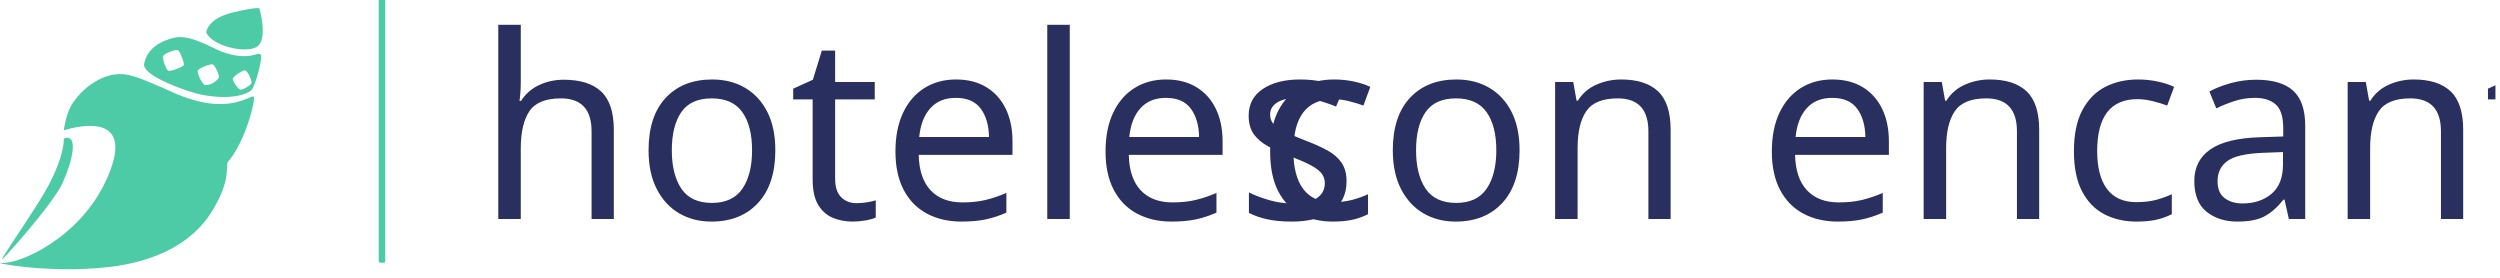
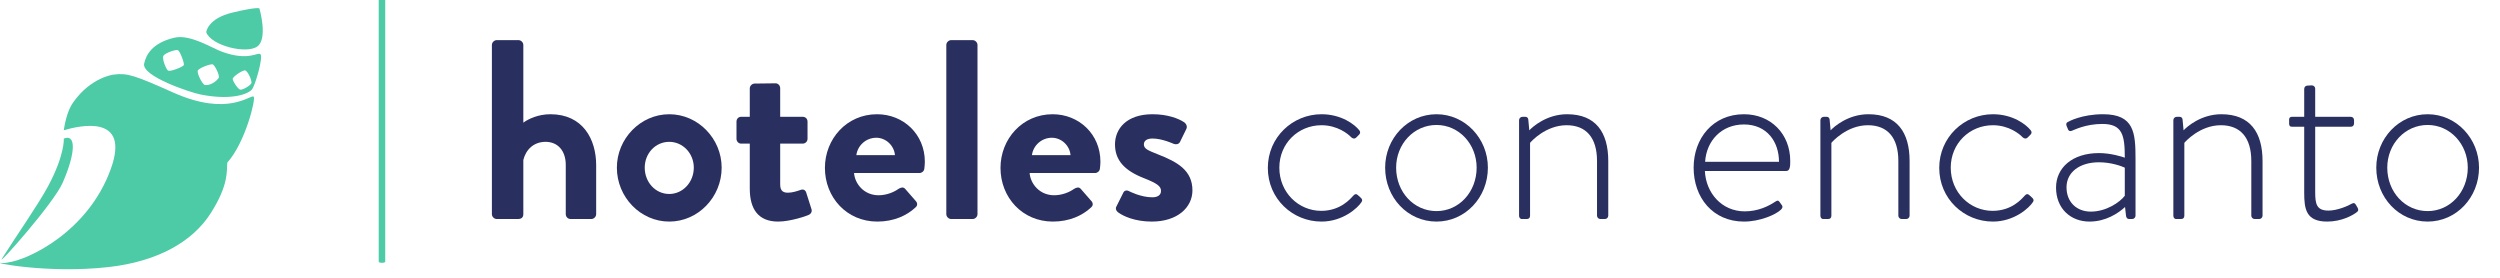
<svg xmlns="http://www.w3.org/2000/svg" width="100%" height="100%" viewBox="0 0 514 57" version="1.1" xml:space="preserve" style="fill-rule:evenodd;clip-rule:evenodd;stroke-linecap:round;stroke-linejoin:round;stroke-miterlimit:1.5;">
  <g id="Artboard1" transform="matrix(0.97235,0,0,0.920799,7.90418,0.4604)">
    <rect x="-8.129" y="-0.5" width="527.652" height="61.403" style="fill:none;" />
-     <clipPath id="_clip1">
-       <rect x="-8.129" y="-0.5" width="527.652" height="61.403" />
-     </clipPath>
-     <g clip-path="url(#_clip1)">
-       <g transform="matrix(1.02844,0,0,1.08601,-13.6757,-4.674)">
+     <g transform="matrix(1.02844,0,0,1.08601,-13.6757,-4.674)">
+       <g>
        <g transform="matrix(0.674179,0,0,0.227115,-387.781,-29.9647)">
          <path d="M699.677,148.859L699.677,385.763" style="fill:none;stroke:rgb(76,203,166);stroke-width:1.99px;" />
        </g>
        <g transform="matrix(2.33644,-0.626048,0.626048,2.33644,-9.65245,20.4362)">
          <path d="M19.99,6.409C17.202,4.15 16.651,3.766 15.485,3.611C15.485,3.611 13.579,3.305 11.548,4.993C11.005,5.445 10.542,6.193 10.154,7.083C11.518,7.041 16.008,7.19 13.18,11.271C9.906,15.997 4.307,16.938 2.679,16.708C2.522,16.71 2.363,16.69 2.205,16.632C0.962,16.163 5.523,18.505 10.855,19.304C14.886,19.904 18.243,19.118 20.425,17.097C22.521,15.159 22.618,14.021 22.863,13.339C24.808,12.073 26.641,8.697 26.486,8.499C26.267,8.219 23.991,9.644 19.99,6.409ZM8.916,11.359C10.689,9.132 11.077,7.622 9.974,7.767C9.974,7.767 9.717,9.115 7.633,11.333C6.45,12.596 3.782,14.846 2.26,16.254C1.531,16.929 7.716,12.87 8.916,11.359Z" style="fill:rgb(76,203,166);fill-rule:nonzero;" />
        </g>
        <g transform="matrix(2.33644,-0.626048,0.626048,2.33644,-9.65245,20.4362)">
          <path d="M27.979,5.182C27.827,4.867 26.897,5.544 24.859,4.106C24.116,3.583 22.645,1.963 21.282,1.916C19.259,1.849 18.539,2.766 18.219,3.377C17.715,4.344 21.338,6.739 22.142,7.139C24.351,8.241 25.909,8.216 26.472,7.891C26.817,7.693 28.133,5.498 27.979,5.182ZM20.024,4.47C19.886,4.294 19.781,3.335 19.977,3.151C20.172,2.967 21.149,2.894 21.29,3.019C21.439,3.15 21.549,4.253 21.44,4.377C21.337,4.497 20.161,4.645 20.024,4.47ZM22.708,6.461C22.496,6.186 22.355,5.362 22.455,5.151C22.556,4.94 23.685,4.844 23.835,4.948C23.983,5.052 24.196,6.049 24.02,6.198C23.712,6.461 23.094,6.646 22.708,6.461ZM25.515,7.615C25.347,7.48 25.142,6.908 25.147,6.6C25.152,6.403 26.219,6.052 26.368,6.16C26.597,6.328 26.697,7.185 26.599,7.341C26.501,7.497 25.681,7.751 25.515,7.615Z" style="fill:rgb(76,203,166);fill-rule:nonzero;" />
        </g>
        <g transform="matrix(2.33644,-0.626048,0.626048,2.33644,-9.65245,20.4362)">
          <path d="M28.897,1.381C28.897,1.381 28.808,1.192 26.599,1.13C24.393,1.071 24.006,2.17 24.006,2.17C24.119,3.39 26.851,4.878 27.902,4.454C28.954,4.03 28.897,1.381 28.897,1.381Z" style="fill:rgb(76,203,166);fill-rule:nonzero;" />
        </g>
        <g transform="matrix(0.25756,0,0,0.25756,25.0361,-28.1517)">
-           <text x="304.152px" y="299.061px" style="font-family:'BrandonGrotesque-Bold', 'Brandon Grotesque', sans-serif;font-weight:450;font-size:204.018px;fill:rgb(41,48,95);">hoteles</text>
-           <text x="926.408px" y="299.061px" style="font-family:'BrandonGrotesque-Light', 'Brandon Grotesque', sans-serif;font-weight:330;font-size:204.018px;fill:rgb(41,48,95);">con encanto</text>
+           <g transform="matrix(1,0,0,1,304.152,299.061)">
+             <g>
+               <g transform="matrix(204.018,0,0,204.018,0,0)">
+                 <path d="M0.06,-0.019C0.06,-0.009 0.069,0 0.079,0L0.162,0C0.177,0 0.183,-0.008 0.183,-0.019L0.183,-0.231C0.193,-0.272 0.224,-0.302 0.27,-0.302C0.318,-0.302 0.349,-0.267 0.349,-0.212L0.349,-0.019C0.349,-0.009 0.357,0 0.368,0L0.449,0C0.459,0 0.468,-0.009 0.468,-0.019L0.468,-0.211C0.468,-0.312 0.416,-0.41 0.289,-0.41C0.242,-0.41 0.203,-0.392 0.183,-0.377L0.183,-0.681C0.183,-0.691 0.174,-0.7 0.164,-0.7L0.079,-0.7C0.069,-0.7 0.06,-0.691 0.06,-0.681L0.06,-0.019Z" style="fill:rgb(41,48,95);fill-rule:nonzero;" />
+               </g>
+               <g transform="matrix(204.018,0,0,204.018,106.089,0)">
+                 <path d="M0.029,-0.201C0.029,-0.086 0.121,0.01 0.234,0.01C0.347,0.01 0.439,-0.086 0.439,-0.201C0.439,-0.314 0.347,-0.41 0.234,-0.41C0.121,-0.41 0.029,-0.314 0.029,-0.201ZM0.138,-0.201C0.138,-0.257 0.18,-0.302 0.234,-0.302C0.287,-0.302 0.33,-0.257 0.33,-0.201C0.33,-0.144 0.287,-0.098 0.234,-0.098C0.18,-0.098 0.138,-0.144 0.138,-0.201Z" style="fill:rgb(41,48,95);fill-rule:nonzero;" />
+               </g>
+               <g transform="matrix(204.018,0,0,204.018,201.57,0)">
+                 <path d="M0.081,-0.119C0.081,-0.038 0.115,0.01 0.192,0.01C0.241,0.01 0.306,-0.013 0.311,-0.016C0.321,-0.02 0.326,-0.03 0.322,-0.04L0.302,-0.103C0.299,-0.113 0.291,-0.118 0.28,-0.114C0.269,-0.11 0.248,-0.103 0.231,-0.103C0.215,-0.103 0.2,-0.107 0.2,-0.135L0.2,-0.295L0.288,-0.295C0.299,-0.295 0.307,-0.304 0.307,-0.314L0.307,-0.381C0.307,-0.392 0.299,-0.4 0.288,-0.4L0.2,-0.4L0.2,-0.512C0.2,-0.522 0.192,-0.531 0.182,-0.531L0.1,-0.53C0.09,-0.53 0.081,-0.521 0.081,-0.511L0.081,-0.4L0.047,-0.4C0.037,-0.4 0.029,-0.392 0.029,-0.381L0.029,-0.314C0.029,-0.304 0.037,-0.295 0.047,-0.295L0.081,-0.295L0.081,-0.119Z" style="fill:rgb(41,48,95);fill-rule:nonzero;" />
+               </g>
+               <g transform="matrix(204.018,0,0,204.018,271.956,0)">
+                 <path d="M0.03,-0.2C0.03,-0.085 0.115,0.01 0.235,0.01C0.3,0.01 0.351,-0.014 0.384,-0.045C0.394,-0.053 0.392,-0.064 0.385,-0.071L0.344,-0.118C0.337,-0.126 0.328,-0.124 0.318,-0.118C0.3,-0.105 0.271,-0.093 0.24,-0.093C0.182,-0.093 0.147,-0.139 0.144,-0.18L0.4,-0.18C0.409,-0.18 0.418,-0.187 0.419,-0.197C0.42,-0.204 0.421,-0.217 0.421,-0.224C0.421,-0.332 0.337,-0.41 0.234,-0.41C0.115,-0.41 0.03,-0.313 0.03,-0.2ZM0.153,-0.25C0.158,-0.288 0.191,-0.318 0.231,-0.318C0.269,-0.318 0.301,-0.287 0.304,-0.25L0.153,-0.25Z" style="fill:rgb(41,48,95);fill-rule:nonzero;" />
+               </g>
+               <g transform="matrix(204.018,0,0,204.018,362.744,0)">
+                 <path d="M0.06,-0.019C0.06,-0.009 0.069,0 0.079,0L0.163,0C0.173,0 0.182,-0.009 0.182,-0.019L0.182,-0.681C0.182,-0.691 0.173,-0.7 0.163,-0.7L0.079,-0.7C0.069,-0.7 0.06,-0.691 0.06,-0.681L0.06,-0.019Z" style="fill:rgb(41,48,95);fill-rule:nonzero;" />
+               </g>
+               <g transform="matrix(204.018,0,0,204.018,412.116,0)">
+                 <path d="M0.03,-0.2C0.03,-0.085 0.115,0.01 0.235,0.01C0.3,0.01 0.351,-0.014 0.384,-0.045C0.394,-0.053 0.392,-0.064 0.385,-0.071L0.344,-0.118C0.337,-0.126 0.328,-0.124 0.318,-0.118C0.3,-0.105 0.271,-0.093 0.24,-0.093C0.182,-0.093 0.147,-0.139 0.144,-0.18L0.4,-0.18C0.409,-0.18 0.418,-0.187 0.419,-0.197C0.42,-0.204 0.421,-0.217 0.421,-0.224C0.421,-0.332 0.337,-0.41 0.234,-0.41C0.115,-0.41 0.03,-0.313 0.03,-0.2ZM0.153,-0.25C0.158,-0.288 0.191,-0.318 0.231,-0.318C0.269,-0.318 0.301,-0.287 0.304,-0.25L0.153,-0.25Z" style="fill:rgb(41,48,95);fill-rule:nonzero;" />
+               </g>
+               <g transform="matrix(204.018,0,0,204.018,502.904,0)">
+                 <path d="M0.044,-0.027C0.065,-0.011 0.111,0.01 0.177,0.01C0.278,0.01 0.336,-0.046 0.336,-0.112C0.336,-0.19 0.278,-0.223 0.201,-0.253C0.164,-0.268 0.146,-0.274 0.146,-0.292C0.146,-0.305 0.156,-0.315 0.18,-0.315C0.218,-0.315 0.263,-0.294 0.263,-0.294C0.271,-0.291 0.282,-0.292 0.287,-0.301L0.312,-0.352C0.317,-0.362 0.312,-0.373 0.303,-0.379C0.282,-0.393 0.239,-0.41 0.18,-0.41C0.078,-0.41 0.033,-0.353 0.033,-0.292C0.033,-0.231 0.069,-0.19 0.146,-0.16C0.199,-0.139 0.213,-0.128 0.213,-0.11C0.213,-0.093 0.199,-0.085 0.179,-0.085C0.133,-0.085 0.088,-0.109 0.088,-0.109C0.079,-0.114 0.069,-0.112 0.065,-0.102L0.038,-0.048C0.034,-0.04 0.038,-0.032 0.044,-0.027Z" style="fill:rgb(41,48,95);fill-rule:nonzero;" />
+               </g>
+             </g>
+           </g>
+           <g transform="matrix(1,0,0,1,926.408,299.061)">
+             <g>
+               <g transform="matrix(204.018,0,0,204.018,0,0)">
+                 <path d="M0.046,-0.2C0.046,-0.079 0.143,0.01 0.256,0.01C0.339,0.01 0.398,-0.043 0.413,-0.067C0.417,-0.073 0.415,-0.078 0.41,-0.083L0.399,-0.093C0.393,-0.099 0.387,-0.099 0.38,-0.091C0.369,-0.079 0.33,-0.032 0.255,-0.032C0.166,-0.032 0.091,-0.104 0.091,-0.201C0.091,-0.296 0.165,-0.367 0.256,-0.367C0.319,-0.367 0.361,-0.332 0.371,-0.321C0.377,-0.315 0.385,-0.312 0.392,-0.319L0.402,-0.329C0.408,-0.334 0.409,-0.341 0.404,-0.347C0.386,-0.37 0.334,-0.41 0.256,-0.41C0.143,-0.41 0.046,-0.32 0.046,-0.2Z" style="fill:rgb(41,48,95);fill-rule:nonzero;" />
+               </g>
+               <g transform="matrix(204.018,0,0,204.018,93.6443,0)">
+                 <path d="M0.046,-0.201C0.046,-0.084 0.134,0.01 0.247,0.01C0.359,0.01 0.448,-0.084 0.448,-0.201C0.448,-0.315 0.359,-0.41 0.247,-0.41C0.134,-0.41 0.046,-0.315 0.046,-0.201ZM0.089,-0.201C0.089,-0.293 0.158,-0.368 0.247,-0.368C0.335,-0.368 0.404,-0.293 0.404,-0.201C0.404,-0.106 0.335,-0.031 0.247,-0.031C0.158,-0.031 0.089,-0.106 0.089,-0.201Z" style="fill:rgb(41,48,95);fill-rule:nonzero;" />
+               </g>
+               <g transform="matrix(204.018,0,0,204.018,194.429,0)">
+                 <path d="M0.076,-0.013C0.076,-0.006 0.08,0 0.087,0L0.106,0C0.115,0 0.119,-0.005 0.119,-0.013L0.119,-0.298C0.123,-0.303 0.18,-0.367 0.262,-0.367C0.338,-0.367 0.381,-0.319 0.381,-0.227L0.381,-0.013C0.381,-0.006 0.387,0 0.394,0L0.412,0C0.419,0 0.425,-0.006 0.425,-0.013L0.425,-0.227C0.425,-0.339 0.376,-0.41 0.264,-0.41C0.184,-0.41 0.129,-0.361 0.116,-0.347L0.112,-0.39C0.111,-0.396 0.107,-0.4 0.1,-0.4L0.09,-0.4C0.082,-0.4 0.076,-0.394 0.076,-0.387L0.076,-0.013Z" style="fill:rgb(41,48,95);fill-rule:nonzero;" />
+               </g>
+               <g transform="matrix(204.018,0,0,204.018,339.69,0)">
+                 <path d="M0.047,-0.201C0.047,-0.084 0.122,0.01 0.244,0.01C0.306,0.01 0.369,-0.017 0.389,-0.037C0.395,-0.043 0.396,-0.049 0.393,-0.053L0.383,-0.067C0.378,-0.074 0.374,-0.073 0.365,-0.067C0.341,-0.051 0.3,-0.03 0.247,-0.03C0.157,-0.03 0.095,-0.102 0.091,-0.188L0.41,-0.188C0.425,-0.188 0.425,-0.211 0.425,-0.227C0.425,-0.333 0.349,-0.41 0.244,-0.41C0.122,-0.41 0.047,-0.315 0.047,-0.201ZM0.092,-0.224C0.097,-0.306 0.156,-0.37 0.244,-0.37C0.334,-0.37 0.381,-0.302 0.381,-0.224L0.092,-0.224Z" style="fill:rgb(41,48,95);fill-rule:nonzero;" />
+               </g>
+               <g transform="matrix(204.018,0,0,204.018,434.966,0)">
+                 <path d="M0.076,-0.013C0.076,-0.006 0.08,0 0.087,0L0.106,0C0.115,0 0.119,-0.005 0.119,-0.013L0.119,-0.298C0.123,-0.303 0.18,-0.367 0.262,-0.367C0.338,-0.367 0.381,-0.319 0.381,-0.227L0.381,-0.013C0.381,-0.006 0.387,0 0.394,0L0.412,0C0.419,0 0.425,-0.006 0.425,-0.013L0.425,-0.227C0.425,-0.339 0.376,-0.41 0.264,-0.41C0.184,-0.41 0.129,-0.361 0.116,-0.347L0.112,-0.39C0.111,-0.396 0.107,-0.4 0.1,-0.4L0.09,-0.4C0.082,-0.4 0.076,-0.394 0.076,-0.387L0.076,-0.013Z" style="fill:rgb(41,48,95);fill-rule:nonzero;" />
+               </g>
+               <g transform="matrix(204.018,0,0,204.018,535.955,0)">
+                 <path d="M0.046,-0.2C0.046,-0.079 0.143,0.01 0.256,0.01C0.339,0.01 0.398,-0.043 0.413,-0.067C0.417,-0.073 0.415,-0.078 0.41,-0.083L0.399,-0.093C0.393,-0.099 0.387,-0.099 0.38,-0.091C0.369,-0.079 0.33,-0.032 0.255,-0.032C0.166,-0.032 0.091,-0.104 0.091,-0.201C0.091,-0.296 0.165,-0.367 0.256,-0.367C0.319,-0.367 0.361,-0.332 0.371,-0.321C0.377,-0.315 0.385,-0.312 0.392,-0.319L0.402,-0.329C0.408,-0.334 0.409,-0.341 0.404,-0.347C0.386,-0.37 0.334,-0.41 0.256,-0.41C0.143,-0.41 0.046,-0.32 0.046,-0.2Z" style="fill:rgb(41,48,95);fill-rule:nonzero;" />
+               </g>
+               <g transform="matrix(204.018,0,0,204.018,629.6,0)">
+                 <path d="M0.044,-0.123C0.044,-0.041 0.101,0.01 0.175,0.01C0.239,0.01 0.288,-0.023 0.314,-0.047L0.318,-0.011C0.32,-0.004 0.323,0 0.33,0L0.342,0C0.349,0 0.355,-0.006 0.355,-0.013L0.355,-0.235C0.355,-0.337 0.35,-0.41 0.228,-0.41C0.145,-0.41 0.094,-0.382 0.091,-0.38C0.086,-0.378 0.082,-0.374 0.085,-0.365L0.09,-0.353C0.092,-0.346 0.097,-0.342 0.105,-0.345C0.114,-0.348 0.159,-0.372 0.225,-0.372C0.304,-0.372 0.313,-0.328 0.313,-0.24C0.302,-0.244 0.258,-0.258 0.212,-0.258C0.107,-0.258 0.044,-0.2 0.044,-0.123L0.044,-0.123ZM0.085,-0.124C0.085,-0.183 0.136,-0.222 0.212,-0.222C0.26,-0.222 0.3,-0.207 0.313,-0.201L0.313,-0.091C0.294,-0.066 0.241,-0.029 0.18,-0.029C0.125,-0.029 0.085,-0.066 0.085,-0.124L0.085,-0.124Z" style="fill:rgb(41,48,95);fill-rule:nonzero;" />
+               </g>
+               <g transform="matrix(204.018,0,0,204.018,716.715,0)">
+                 <path d="M0.076,-0.013C0.076,-0.006 0.08,0 0.087,0L0.106,0C0.115,0 0.119,-0.005 0.119,-0.013L0.119,-0.298C0.123,-0.303 0.18,-0.367 0.262,-0.367C0.338,-0.367 0.381,-0.319 0.381,-0.227L0.381,-0.013C0.381,-0.006 0.387,0 0.394,0L0.412,0C0.419,0 0.425,-0.006 0.425,-0.013L0.425,-0.227C0.425,-0.339 0.376,-0.41 0.264,-0.41C0.184,-0.41 0.129,-0.361 0.116,-0.347L0.112,-0.39C0.111,-0.396 0.107,-0.4 0.1,-0.4L0.09,-0.4C0.082,-0.4 0.076,-0.394 0.076,-0.387L0.076,-0.013Z" style="fill:rgb(41,48,95);fill-rule:nonzero;" />
+               </g>
+               <g transform="matrix(204.018,0,0,204.018,817.704,0)">
+                 <path d="M0.093,-0.103C0.093,-0.039 0.1,0.01 0.183,0.01C0.24,0.01 0.284,-0.015 0.299,-0.027C0.305,-0.031 0.306,-0.037 0.302,-0.044L0.295,-0.056C0.292,-0.061 0.288,-0.065 0.279,-0.06C0.266,-0.052 0.223,-0.033 0.188,-0.033C0.141,-0.033 0.136,-0.059 0.136,-0.106L0.136,-0.361L0.275,-0.361C0.283,-0.361 0.288,-0.366 0.288,-0.374L0.288,-0.387C0.288,-0.394 0.283,-0.4 0.275,-0.4L0.136,-0.4L0.136,-0.51C0.136,-0.517 0.13,-0.523 0.123,-0.523L0.106,-0.522C0.099,-0.522 0.093,-0.517 0.093,-0.509L0.093,-0.4L0.046,-0.4C0.039,-0.4 0.034,-0.397 0.034,-0.39L0.034,-0.374C0.034,-0.366 0.036,-0.361 0.046,-0.361L0.093,-0.361L0.093,-0.103Z" style="fill:rgb(41,48,95);fill-rule:nonzero;" />
+               </g>
+               <g transform="matrix(204.018,0,0,204.018,884.826,0)">
+                 <path d="M0.046,-0.201C0.046,-0.084 0.134,0.01 0.247,0.01C0.359,0.01 0.448,-0.084 0.448,-0.201C0.448,-0.315 0.359,-0.41 0.247,-0.41C0.134,-0.41 0.046,-0.315 0.046,-0.201ZM0.089,-0.201C0.089,-0.293 0.158,-0.368 0.247,-0.368C0.335,-0.368 0.404,-0.293 0.404,-0.201C0.404,-0.106 0.335,-0.031 0.247,-0.031C0.158,-0.031 0.089,-0.106 0.089,-0.201Z" style="fill:rgb(41,48,95);fill-rule:nonzero;" />
+               </g>
+             </g>
+           </g>
        </g>
      </g>
    </g>
  </g>
</svg>
